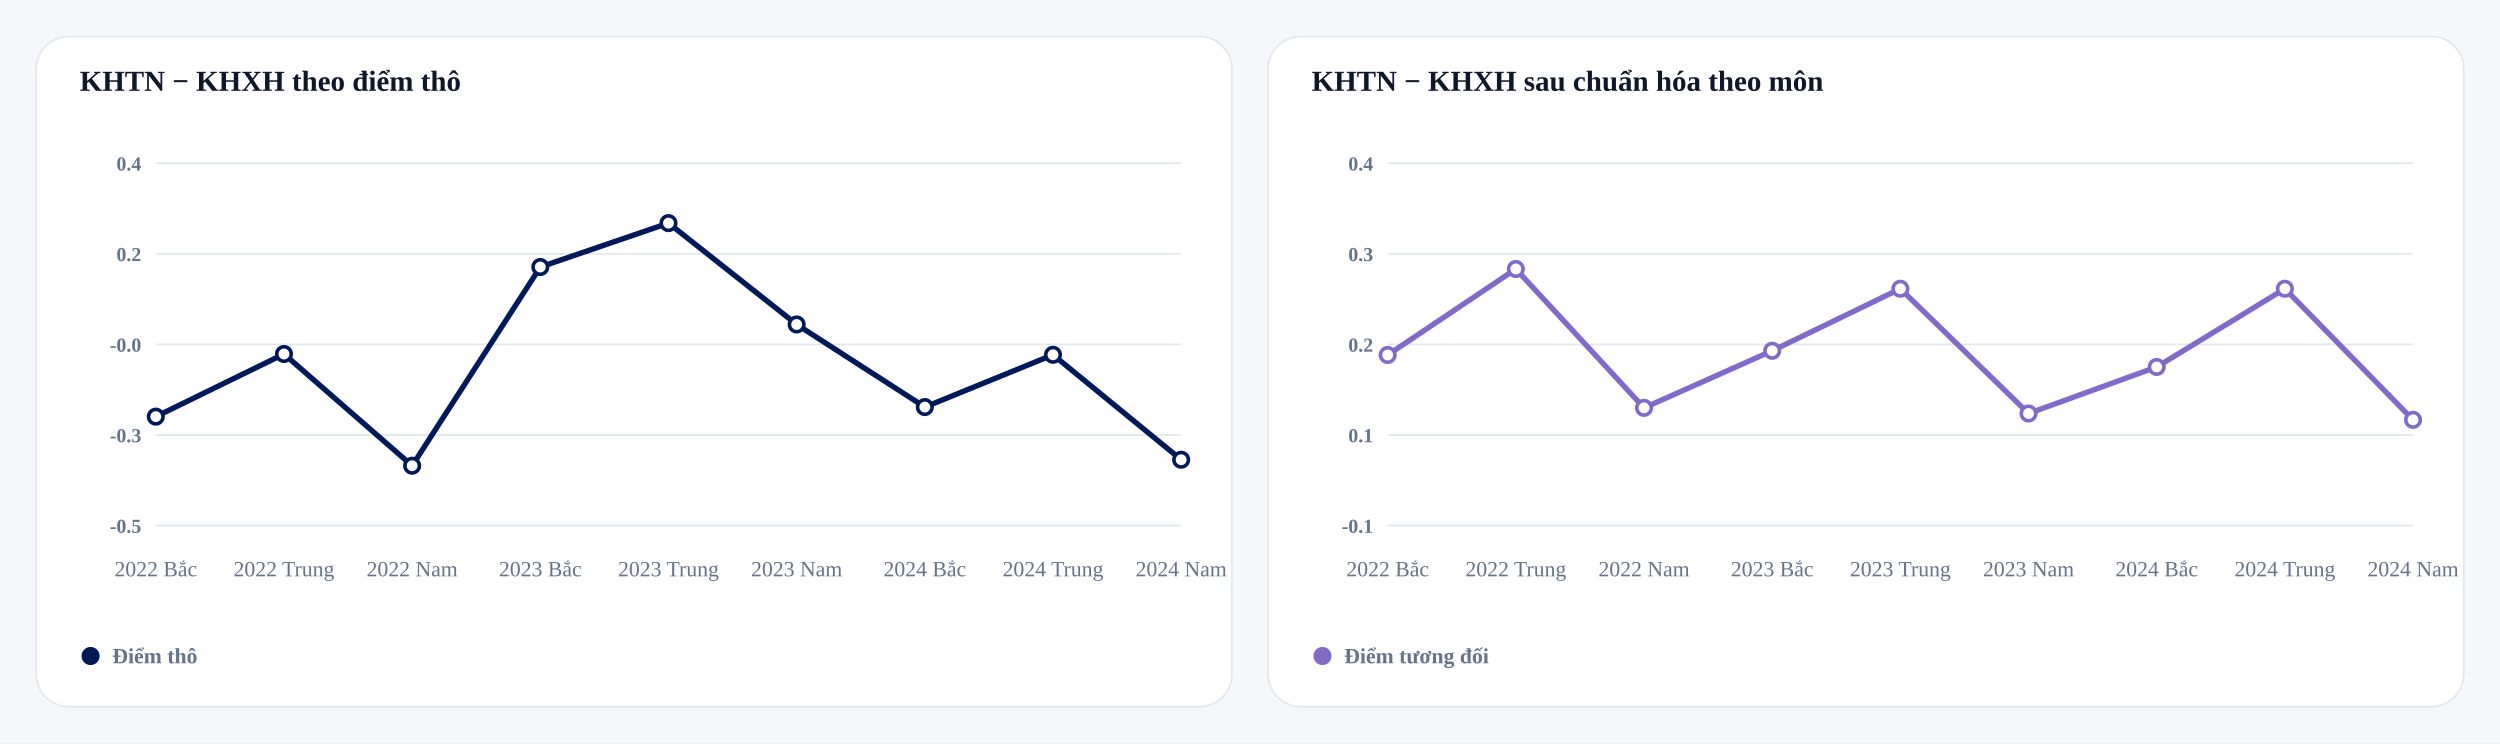
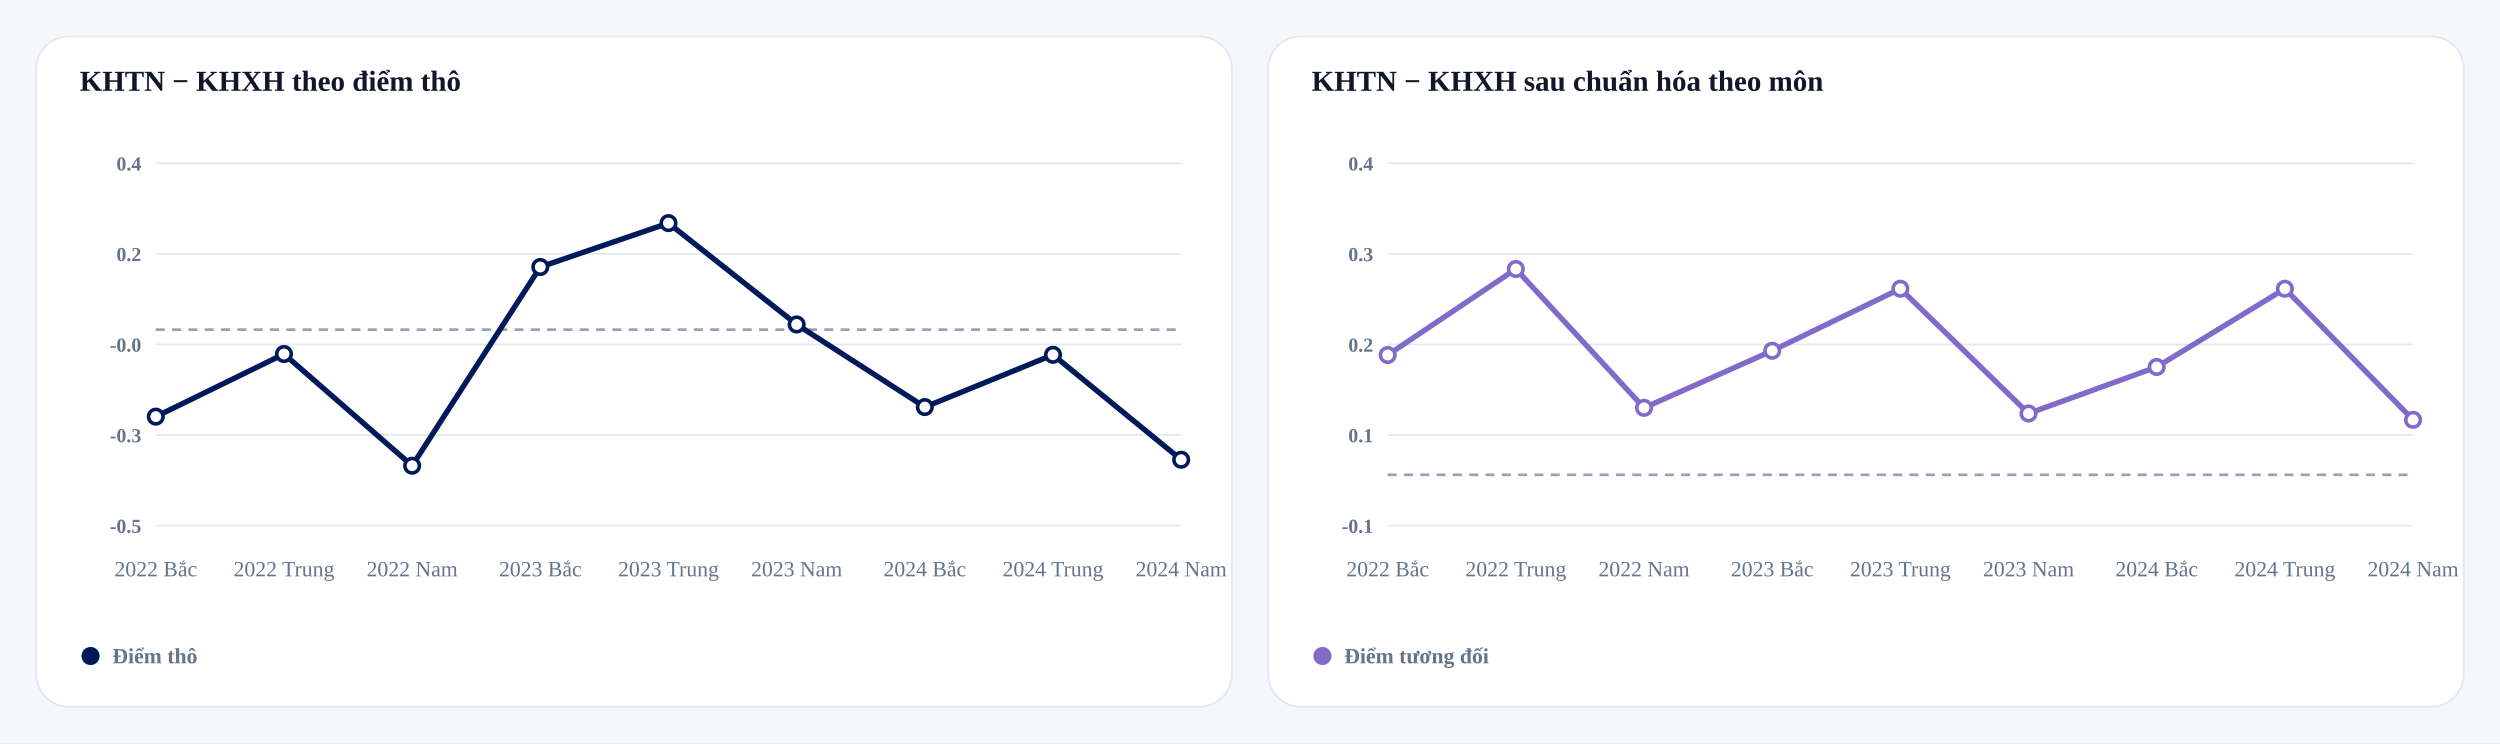
<svg xmlns="http://www.w3.org/2000/svg" width="1100" height="327" viewBox="0 0 1380 410">
  <rect width="1380" height="410" fill="#F5F7FB" />
  <g transform="translate(20 20)">
    <rect width="660" height="370" rx="18" fill="white" stroke="#E2E8F0" />
    <text x="24" y="30" font-size="16" font-weight="800" fill="#0F172A">KHTN − KHXH theo điểm thô</text>
-     <g transform="translate(10 52) scale(1.0)">
+     <g transform="translate(10 52)">
      <g>
        <line x1="56" x2="622" y1="18" y2="18" stroke="#E2E8F0" stroke-width="1" />
        <text x="48" y="22" text-anchor="end" font-size="11" font-weight="700" fill="#64748B">0.4</text>
      </g>
      <g>
        <line x1="56" x2="622" y1="68" y2="68" stroke="#E2E8F0" stroke-width="1" />
        <text x="48" y="72" text-anchor="end" font-size="11" font-weight="700" fill="#64748B">0.2</text>
      </g>
      <g>
        <line x1="56" x2="622" y1="118" y2="118" stroke="#E2E8F0" stroke-width="1" />
        <text x="48" y="122" text-anchor="end" font-size="11" font-weight="700" fill="#64748B">-0.0</text>
      </g>
      <g>
        <line x1="56" x2="622" y1="168" y2="168" stroke="#E2E8F0" stroke-width="1" />
        <text x="48" y="172" text-anchor="end" font-size="11" font-weight="700" fill="#64748B">-0.3</text>
      </g>
      <g>
        <line x1="56" x2="622" y1="218" y2="218" stroke="#E2E8F0" stroke-width="1" />
        <text x="48" y="222" text-anchor="end" font-size="11" font-weight="700" fill="#64748B">-0.5</text>
      </g>
+       <line x1="56" x2="622" y1="109.85" y2="109.85" stroke="#94A3B8" stroke-width="1.5" stroke-dasharray="5 4" />
      <text x="56" y="246" text-anchor="middle" font-size="12" fill="#64748B">2022 Bắc</text>
      <text x="126.75" y="246" text-anchor="middle" font-size="12" fill="#64748B">2022 Trung</text>
      <text x="197.5" y="246" text-anchor="middle" font-size="12" fill="#64748B">2022 Nam</text>
      <text x="268.25" y="246" text-anchor="middle" font-size="12" fill="#64748B">2023 Bắc</text>
      <text x="339" y="246" text-anchor="middle" font-size="12" fill="#64748B">2023 Trung</text>
      <text x="409.75" y="246" text-anchor="middle" font-size="12" fill="#64748B">2023 Nam</text>
      <text x="480.5" y="246" text-anchor="middle" font-size="12" fill="#64748B">2024 Bắc</text>
      <text x="551.25" y="246" text-anchor="middle" font-size="12" fill="#64748B">2024 Trung</text>
      <text x="622" y="246" text-anchor="middle" font-size="12" fill="#64748B">2024 Nam</text>
      <g>
        <path d="M 56 157.868 L 126.75 123.286 L 197.5 184.96 L 268.25 75.269 L 339 51.04 L 409.75 106.987 L 480.5 152.581 L 551.25 123.727 L 622 181.656" fill="none" stroke="#00195A" stroke-width="3" stroke-linecap="round" stroke-linejoin="round" />
        <circle cx="56" cy="157.868" r="4" fill="white" stroke="#00195A" stroke-width="2" />
        <circle cx="126.75" cy="123.286" r="4" fill="white" stroke="#00195A" stroke-width="2" />
        <circle cx="197.5" cy="184.96" r="4" fill="white" stroke="#00195A" stroke-width="2" />
        <circle cx="268.25" cy="75.269" r="4" fill="white" stroke="#00195A" stroke-width="2" />
        <circle cx="339" cy="51.04" r="4" fill="white" stroke="#00195A" stroke-width="2" />
        <circle cx="409.75" cy="106.987" r="4" fill="white" stroke="#00195A" stroke-width="2" />
        <circle cx="480.5" cy="152.581" r="4" fill="white" stroke="#00195A" stroke-width="2" />
        <circle cx="551.25" cy="123.727" r="4" fill="white" stroke="#00195A" stroke-width="2" />
        <circle cx="622" cy="181.656" r="4" fill="white" stroke="#00195A" stroke-width="2" />
      </g>
    </g>
    <circle cx="30" cy="342" r="5" fill="#00195A" />
    <text x="42" y="346" font-size="12" font-weight="700" fill="#64748B">Điểm thô</text>
  </g>
  <g transform="translate(700 20)">
    <rect width="660" height="370" rx="18" fill="white" stroke="#E2E8F0" />
    <text x="24" y="30" font-size="16" font-weight="800" fill="#0F172A">KHTN − KHXH sau chuẩn hóa theo môn</text>
-     <g transform="translate(10 52) scale(1.0)">
+     <g transform="translate(10 52)">
      <g>
        <line x1="56" x2="622" y1="18" y2="18" stroke="#E2E8F0" stroke-width="1" />
        <text x="48" y="22" text-anchor="end" font-size="11" font-weight="700" fill="#64748B">0.4</text>
      </g>
      <g>
        <line x1="56" x2="622" y1="68" y2="68" stroke="#E2E8F0" stroke-width="1" />
        <text x="48" y="72" text-anchor="end" font-size="11" font-weight="700" fill="#64748B">0.3</text>
      </g>
      <g>
        <line x1="56" x2="622" y1="118" y2="118" stroke="#E2E8F0" stroke-width="1" />
        <text x="48" y="122" text-anchor="end" font-size="11" font-weight="700" fill="#64748B">0.2</text>
      </g>
      <g>
        <line x1="56" x2="622" y1="168" y2="168" stroke="#E2E8F0" stroke-width="1" />
        <text x="48" y="172" text-anchor="end" font-size="11" font-weight="700" fill="#64748B">0.1</text>
      </g>
      <g>
        <line x1="56" x2="622" y1="218" y2="218" stroke="#E2E8F0" stroke-width="1" />
        <text x="48" y="222" text-anchor="end" font-size="11" font-weight="700" fill="#64748B">-0.1</text>
      </g>
+       <line x1="56" x2="622" y1="189.984" y2="189.984" stroke="#94A3B8" stroke-width="1.5" stroke-dasharray="5 4" />
      <text x="56" y="246" text-anchor="middle" font-size="12" fill="#64748B">2022 Bắc</text>
      <text x="126.75" y="246" text-anchor="middle" font-size="12" fill="#64748B">2022 Trung</text>
      <text x="197.5" y="246" text-anchor="middle" font-size="12" fill="#64748B">2022 Nam</text>
      <text x="268.25" y="246" text-anchor="middle" font-size="12" fill="#64748B">2023 Bắc</text>
      <text x="339" y="246" text-anchor="middle" font-size="12" fill="#64748B">2023 Trung</text>
      <text x="409.75" y="246" text-anchor="middle" font-size="12" fill="#64748B">2023 Nam</text>
      <text x="480.5" y="246" text-anchor="middle" font-size="12" fill="#64748B">2024 Bắc</text>
      <text x="551.25" y="246" text-anchor="middle" font-size="12" fill="#64748B">2024 Trung</text>
      <text x="622" y="246" text-anchor="middle" font-size="12" fill="#64748B">2024 Nam</text>
      <g>
        <path d="M 56 123.837 L 126.75 76.366 L 197.5 153.019 L 268.25 121.502 L 339 87.261 L 409.75 156.132 L 480.5 130.451 L 551.25 87.261 L 622 159.634" fill="none" stroke="#826ACA" stroke-width="3" stroke-linecap="round" stroke-linejoin="round" />
        <circle cx="56" cy="123.837" r="4" fill="white" stroke="#826ACA" stroke-width="2" />
        <circle cx="126.75" cy="76.366" r="4" fill="white" stroke="#826ACA" stroke-width="2" />
        <circle cx="197.5" cy="153.019" r="4" fill="white" stroke="#826ACA" stroke-width="2" />
        <circle cx="268.25" cy="121.502" r="4" fill="white" stroke="#826ACA" stroke-width="2" />
        <circle cx="339" cy="87.261" r="4" fill="white" stroke="#826ACA" stroke-width="2" />
        <circle cx="409.75" cy="156.132" r="4" fill="white" stroke="#826ACA" stroke-width="2" />
        <circle cx="480.5" cy="130.451" r="4" fill="white" stroke="#826ACA" stroke-width="2" />
        <circle cx="551.25" cy="87.261" r="4" fill="white" stroke="#826ACA" stroke-width="2" />
        <circle cx="622" cy="159.634" r="4" fill="white" stroke="#826ACA" stroke-width="2" />
      </g>
    </g>
    <circle cx="30" cy="342" r="5" fill="#826ACA" />
    <text x="42" y="346" font-size="12" font-weight="700" fill="#64748B">Điểm tương đối</text>
  </g>
</svg>
